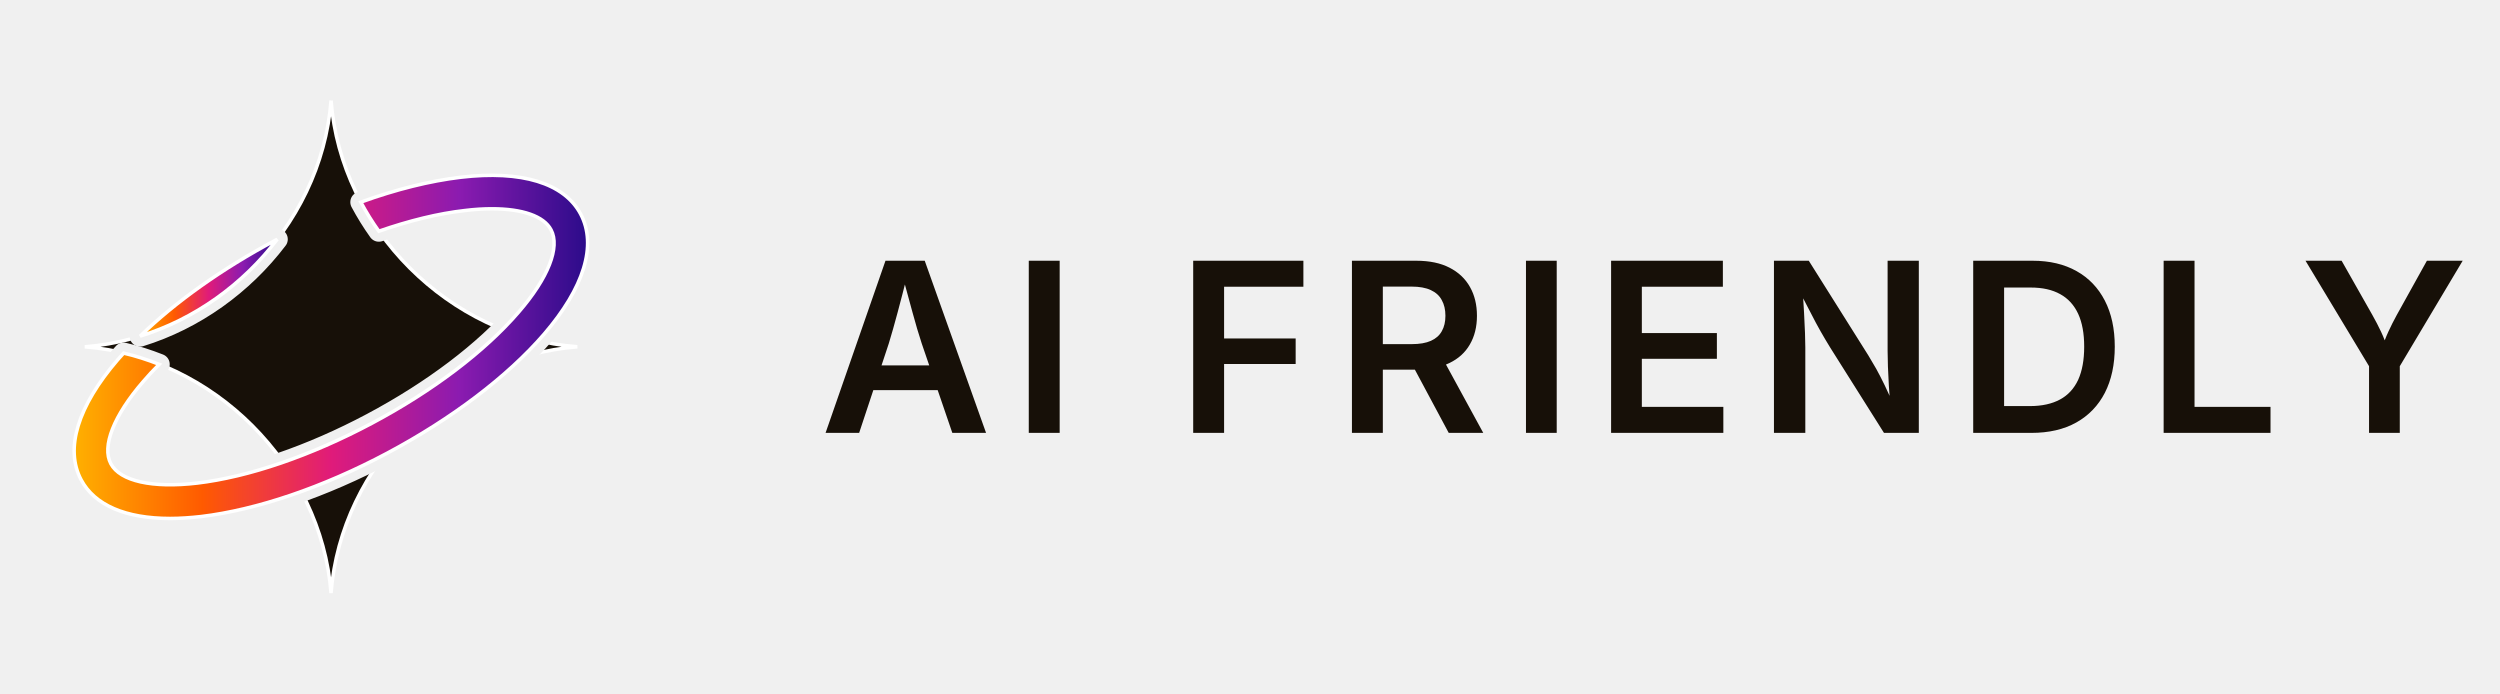
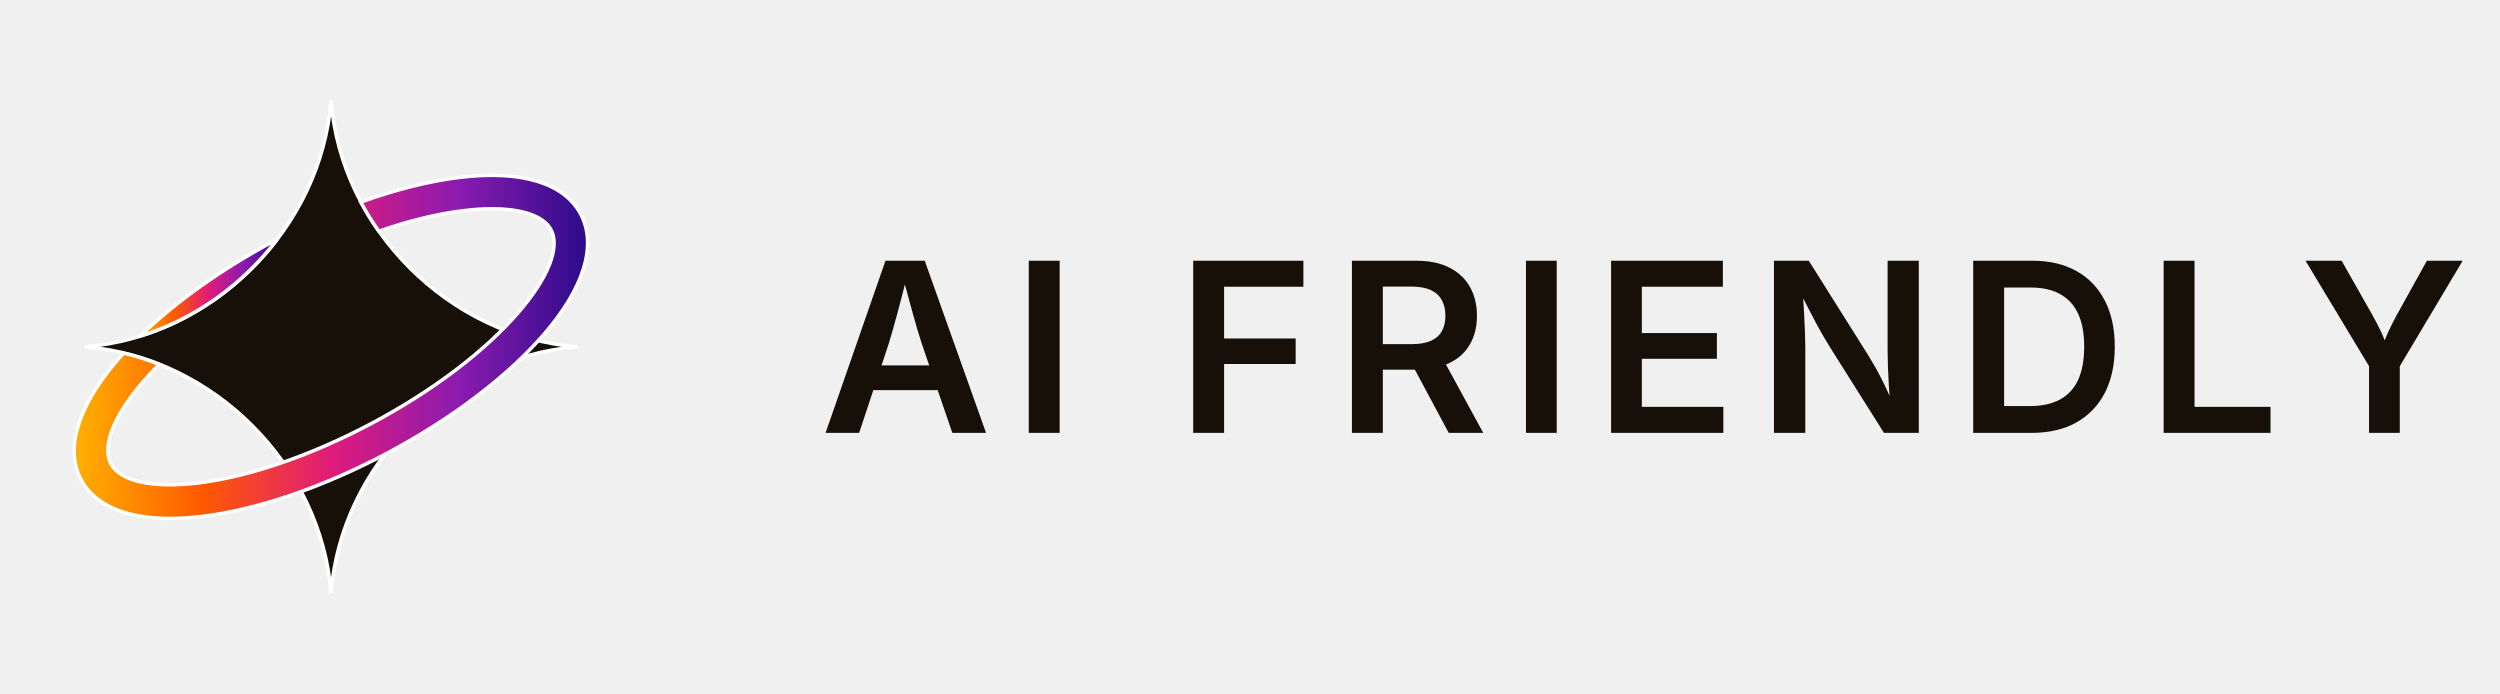
<svg xmlns="http://www.w3.org/2000/svg" width="158.587" height="44" viewBox="0 0 158.587 44" role="img">
  <defs>
    <linearGradient id="spec" x1="10" y1="6" x2="54" y2="58" gradientUnits="userSpaceOnUse">
      <stop offset="0" stop-color="#ffb000" />
      <stop offset=".27" stop-color="#ff6a00" />
      <stop offset=".52" stop-color="#e01b7a" />
      <stop offset=".74" stop-color="#8b1bb0" />
      <stop offset="1" stop-color="#2b0b8a" />
    </linearGradient>
-     <linearGradient id="specwide" x1="0" y1="0" x2="1" y2="1">
+     <linearGradient id="specwide" x1="0" y1="0" x2="1" y2="0">
      <stop offset="0" stop-color="#ffb000" />
      <stop offset=".25" stop-color="#ff5a00" />
      <stop offset=".5" stop-color="#d81b7a" />
      <stop offset=".75" stop-color="#7b1fa2" />
      <stop offset="1" stop-color="#2b0b8a" />
    </linearGradient>
  </defs>
  <g transform="translate(1.00 2.00) scale(0.11111)">
    <defs>
      <linearGradient id="g1m1" gradientUnits="userSpaceOnUse" x1="70.949" y1="146.286" x2="149.285" y2="146.286">
        <stop offset="0" stop-color="#FFB000" />
        <stop offset="0.25" stop-color="#FF5A00" />
        <stop offset="0.5" stop-color="#E01B7A" />
        <stop offset="0.75" stop-color="#8B1BB0" />
        <stop offset="1" stop-color="#2B0B8A" />
      </linearGradient>
      <linearGradient id="g2m1" gradientUnits="userSpaceOnUse" x1="33.495" y1="180" x2="326.505" y2="180">
        <stop offset="0" stop-color="#FFB000" />
        <stop offset="0.25" stop-color="#FF5A00" />
        <stop offset="0.5" stop-color="#E01B7A" />
        <stop offset="0.75" stop-color="#8B1BB0" />
        <stop offset="1" stop-color="#2B0B8A" />
      </linearGradient>
    </defs>
-     <mask id="kom1" maskUnits="userSpaceOnUse" x="-20" y="-20" width="400" height="400">
-       <rect x="-20" y="-20" width="400" height="400" fill="#fff" />
-       <path d="M149.3,118.6c-0.5,0.3-1,0.5-1.5,0.8c-30,16-56.7,35-76.8,54.5C102.1,164.3,129.6,144.5,149.3,118.6z" fill="#000" stroke="#000" stroke-width="12" stroke-linejoin="round" />
-       <path d="M322.5,104.2c-9.4-17.7-33.7-25.1-68.5-21c-17.5,2.1-36.9,6.9-57,14.2c3.1,5.8,6.5,11.3,10.3,16.6c17.3-6,33.9-10.1,49-11.8c5.6-0.7,10.8-1,15.6-1c17.4,0,29.6,4.2,33.7,12c5.3,9.9-1.6,27.5-18.5,47c-19.3,22.4-49.1,45-83.9,63.5c-34.8,18.5-70.2,30.6-99.6,34.1c-25.6,3-44-1.1-49.3-11c-5.3-9.9,1.6-27.5,18.5-47c2.8-3.3,5.9-6.6,9.1-9.8c-6.6-2.6-13.4-4.8-20.3-6.4c-1.1,1.3-2.3,2.5-3.4,3.8c-22.8,26.5-30.3,50.8-20.9,68.5c7.7,14.5,25.4,22.1,50.8,22.1c5.5,0,11.5-0.4,17.7-1.1c31.7-3.8,69.5-16.6,106.3-36.2c36.8-19.6,68.6-43.7,89.5-67.9C324.5,146.2,331.9,121.9,322.5,104.2z" fill="#000" stroke="#000" stroke-width="12" stroke-linejoin="round" />
-     </mask>
-     <path d="M180,39.4c-5.6,73.1-67.5,135-140.6,140.6c73.1,5.6,135,67.5,140.6,140.6c5.6-73.1,67.5-135,140.6-140.6C247.5,174.4,185.6,112.5,180,39.4z" fill="#171008" stroke="#FFFFFF" stroke-width="2" mask="url(#kom1)" />
+     <path d="M180,39.4c-5.6,73.1-67.5,135-140.6,140.6c73.1,5.6,135,67.5,140.6,140.6c5.6-73.1,67.5-135,140.6-140.6C247.5,174.4,185.6,112.5,180,39.4z" fill="#171008" stroke="#FFFFFF" stroke-width="2" />
    <path d="M149.3,118.6c-0.5,0.3-1,0.5-1.5,0.8c-30,16-56.7,35-76.8,54.5C102.1,164.3,129.6,144.5,149.3,118.6z" fill="url(#g1m1)" stroke="#FFFFFF" stroke-width="2" />
    <path d="M322.5,104.2c-9.4-17.7-33.7-25.1-68.5-21c-17.5,2.1-36.9,6.9-57,14.2c3.1,5.8,6.5,11.3,10.3,16.6c17.3-6,33.9-10.1,49-11.8c5.6-0.7,10.8-1,15.6-1c17.4,0,29.6,4.2,33.7,12c5.3,9.9-1.6,27.5-18.5,47c-19.3,22.4-49.1,45-83.9,63.5c-34.8,18.5-70.2,30.6-99.6,34.1c-25.6,3-44-1.1-49.3-11c-5.3-9.9,1.6-27.5,18.5-47c2.8-3.3,5.9-6.6,9.1-9.8c-6.6-2.6-13.4-4.8-20.3-6.4c-1.1,1.3-2.3,2.5-3.4,3.8c-22.8,26.5-30.3,50.8-20.9,68.5c7.7,14.5,25.4,22.1,50.8,22.1c5.5,0,11.5-0.4,17.7-1.1c31.7-3.8,69.5-16.6,106.3-36.2c36.8-19.6,68.6-43.7,89.5-67.9C324.5,146.2,331.9,121.9,322.5,104.2z" fill="url(#g2m1)" stroke="#FFFFFF" stroke-width="2" />
  </g>
  <path d="M52.37 27.46 56.17 16.54H58.66L62.55 27.46H60.41L58.47 21.79Q58.18 20.91 57.88 19.80Q57.57 18.69 57.19 17.27H57.60Q57.24 18.70 56.94 19.82Q56.64 20.94 56.38 21.79L54.50 27.46ZM54.58 24.75V23.18H60.33V24.75Z M67.22 16.54V27.46H65.26V16.54Z M75.69 27.46V16.54H82.68V18.19H77.65V21.47H82.19V23.09H77.65V27.46Z M85.76 27.46V16.54H89.84Q91.10 16.54 91.95 16.98Q92.81 17.42 93.25 18.21Q93.69 18.99 93.69 20.03Q93.69 21.08 93.24 21.85Q92.80 22.62 91.94 23.03Q91.08 23.45 89.81 23.45H86.90V21.83H89.55Q90.30 21.83 90.77 21.62Q91.24 21.41 91.46 21.01Q91.69 20.61 91.69 20.03Q91.69 19.45 91.46 19.04Q91.24 18.62 90.76 18.40Q90.29 18.18 89.54 18.18H87.72V27.46ZM91.90 27.46 89.25 22.51H91.39L94.09 27.46Z M98.75 16.54V27.46H96.80V16.54Z M102.20 27.46V16.54H109.29V18.19H104.15V21.13H108.91V22.76H104.15V25.81H109.32V27.46Z M112.53 27.46V16.54H114.74L118.52 22.55Q118.75 22.93 119.02 23.40Q119.28 23.87 119.56 24.45Q119.85 25.04 120.13 25.75H119.91Q119.86 25.13 119.82 24.48Q119.78 23.83 119.76 23.25Q119.74 22.67 119.74 22.27V16.54H121.72V27.46H119.51L116.10 22.05Q115.78 21.53 115.49 21.02Q115.20 20.51 114.88 19.88Q114.55 19.24 114.08 18.34H114.35Q114.40 19.13 114.44 19.85Q114.48 20.56 114.50 21.13Q114.52 21.69 114.52 22.04V27.46Z M128.86 27.46H126.10V25.76H128.76Q129.91 25.76 130.68 25.34Q131.44 24.93 131.83 24.09Q132.21 23.25 132.21 21.99Q132.21 20.74 131.83 19.91Q131.44 19.07 130.69 18.66Q129.94 18.24 128.82 18.24H126.05V16.54H128.94Q130.56 16.54 131.73 17.20Q132.89 17.85 133.52 19.07Q134.15 20.29 134.15 21.99Q134.15 23.69 133.52 24.92Q132.89 26.14 131.71 26.80Q130.53 27.46 128.86 27.46ZM127.13 16.54V27.46H125.17V16.54Z M137.25 27.46V16.54H139.21V25.81H144.03V27.46Z M150.28 27.46V23.23L146.25 16.54H148.54L150.49 19.98Q150.80 20.53 151.04 21.04Q151.28 21.55 151.53 22.30H151.02Q151.27 21.55 151.51 21.03Q151.75 20.51 152.04 19.98L153.95 16.54H156.22L152.23 23.23V27.46Z" fill="#171008" />
</svg>
